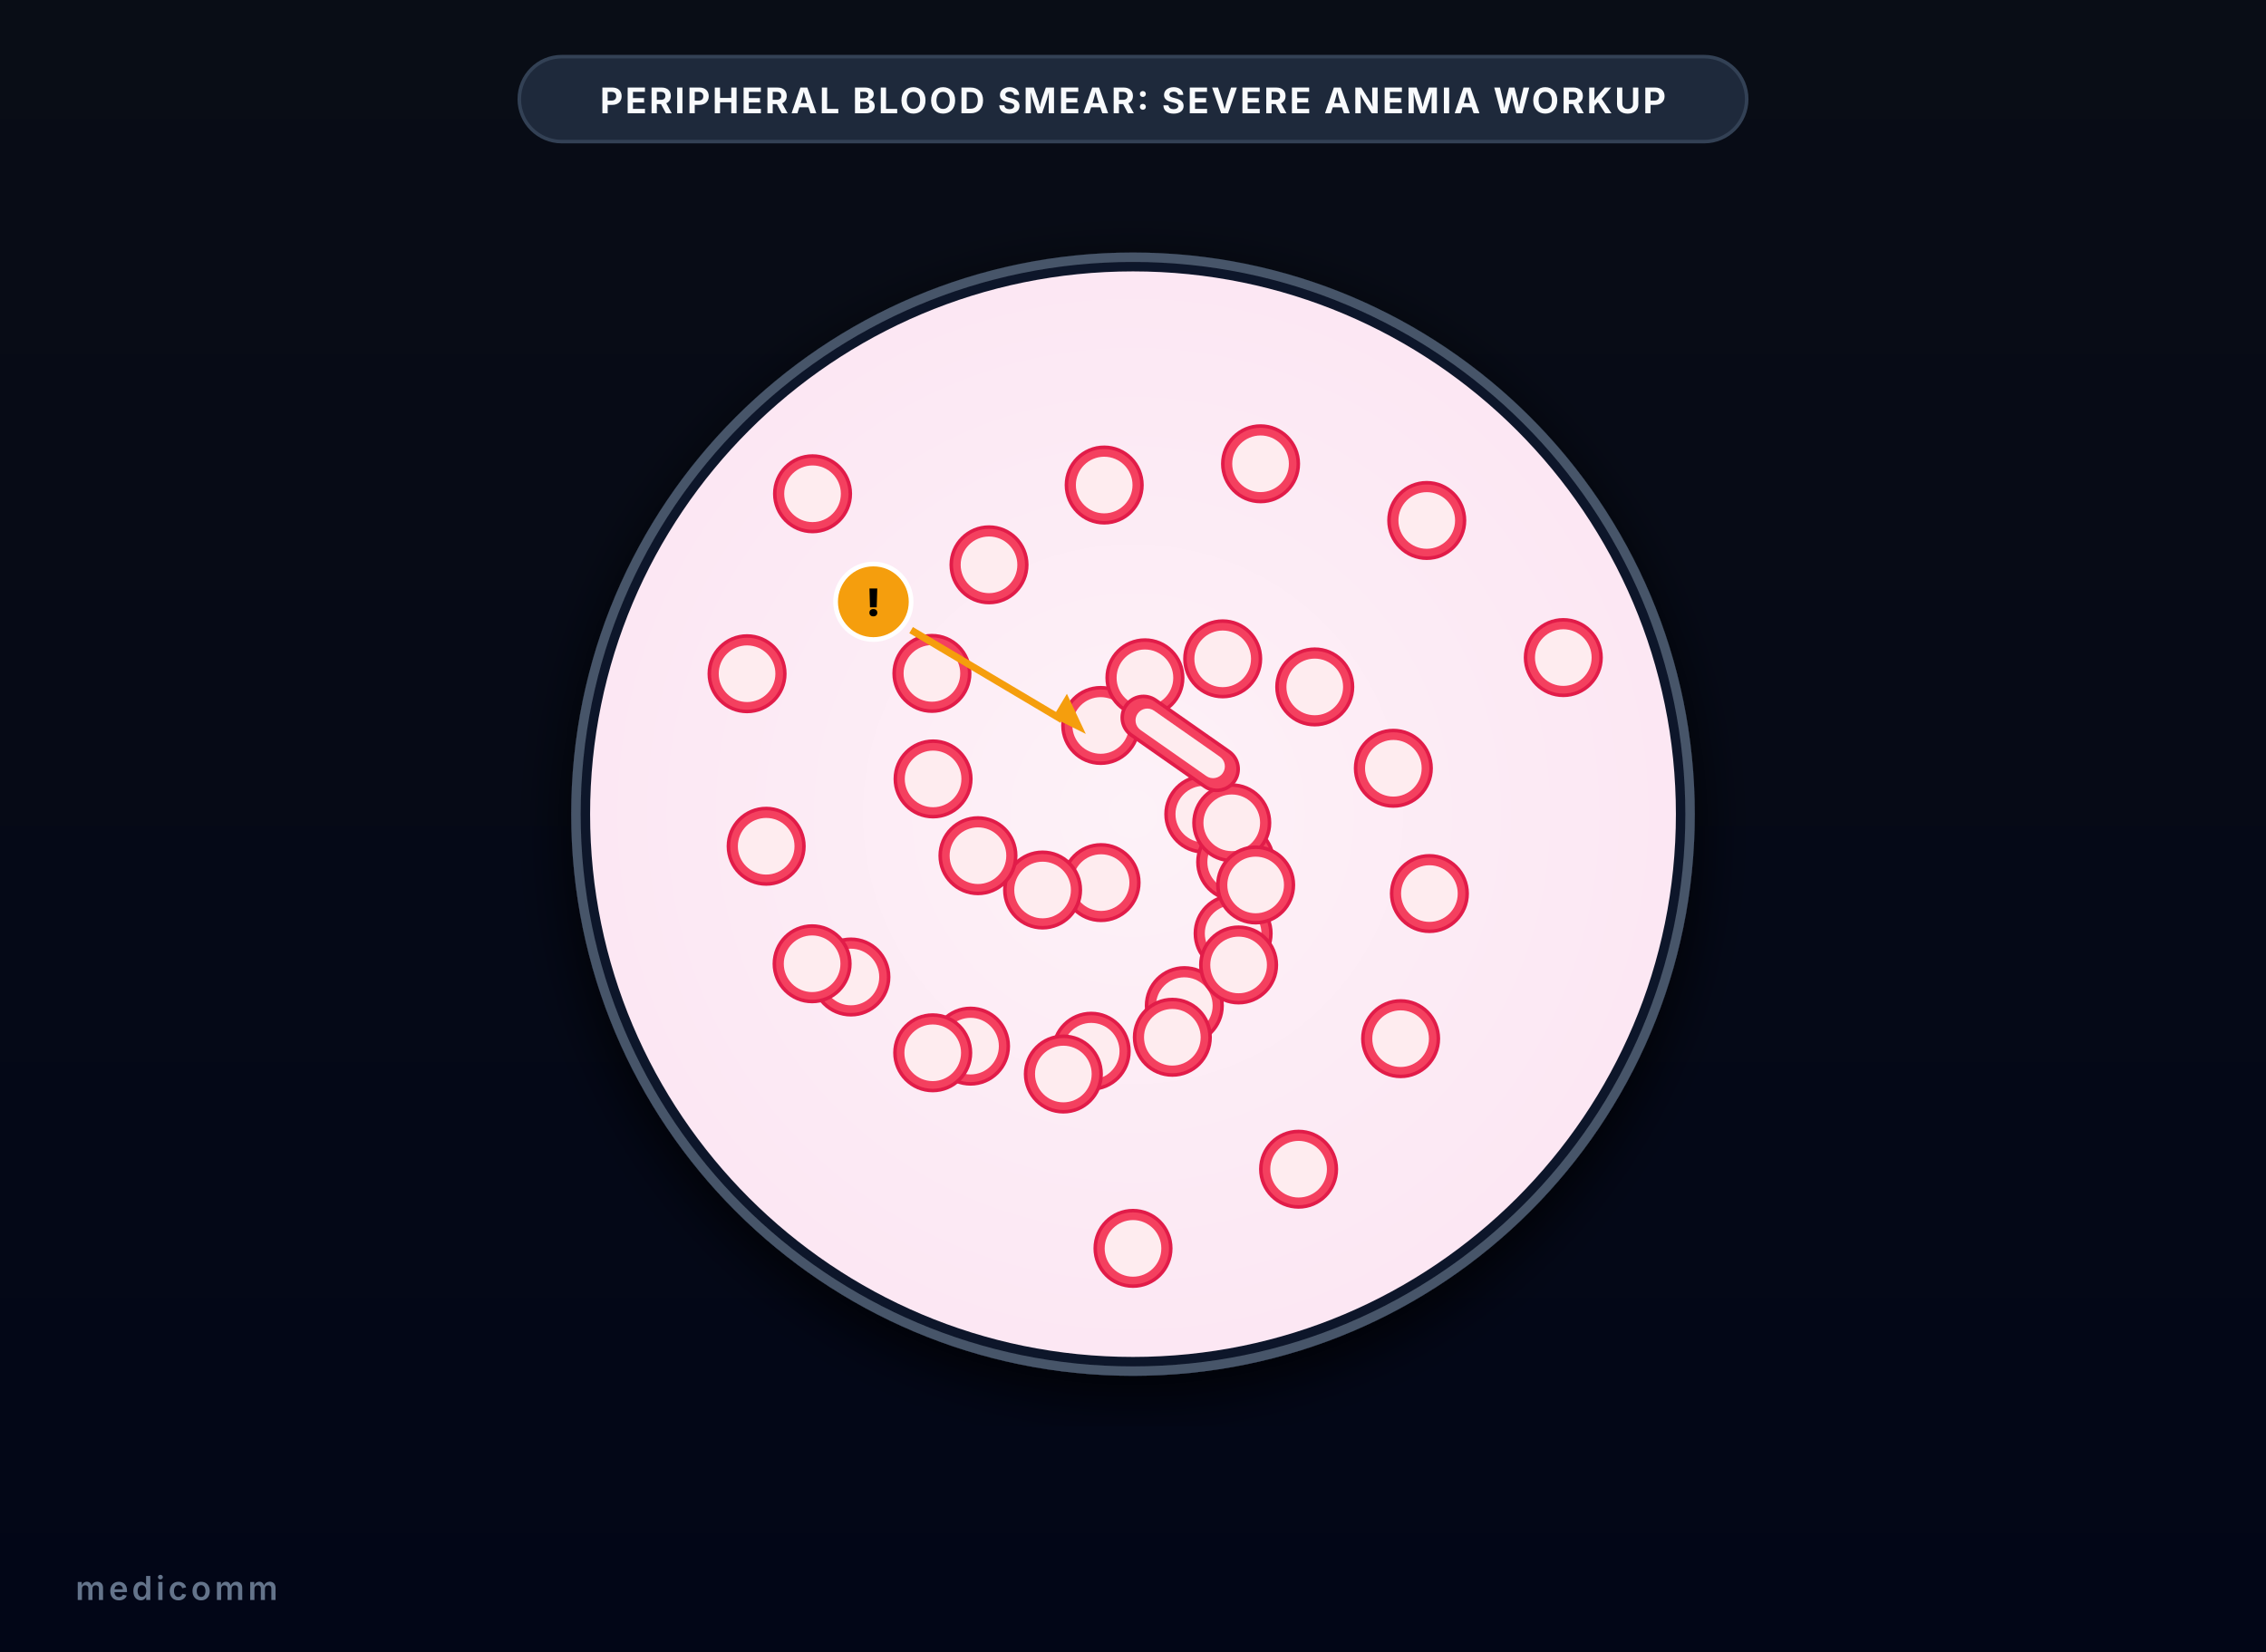
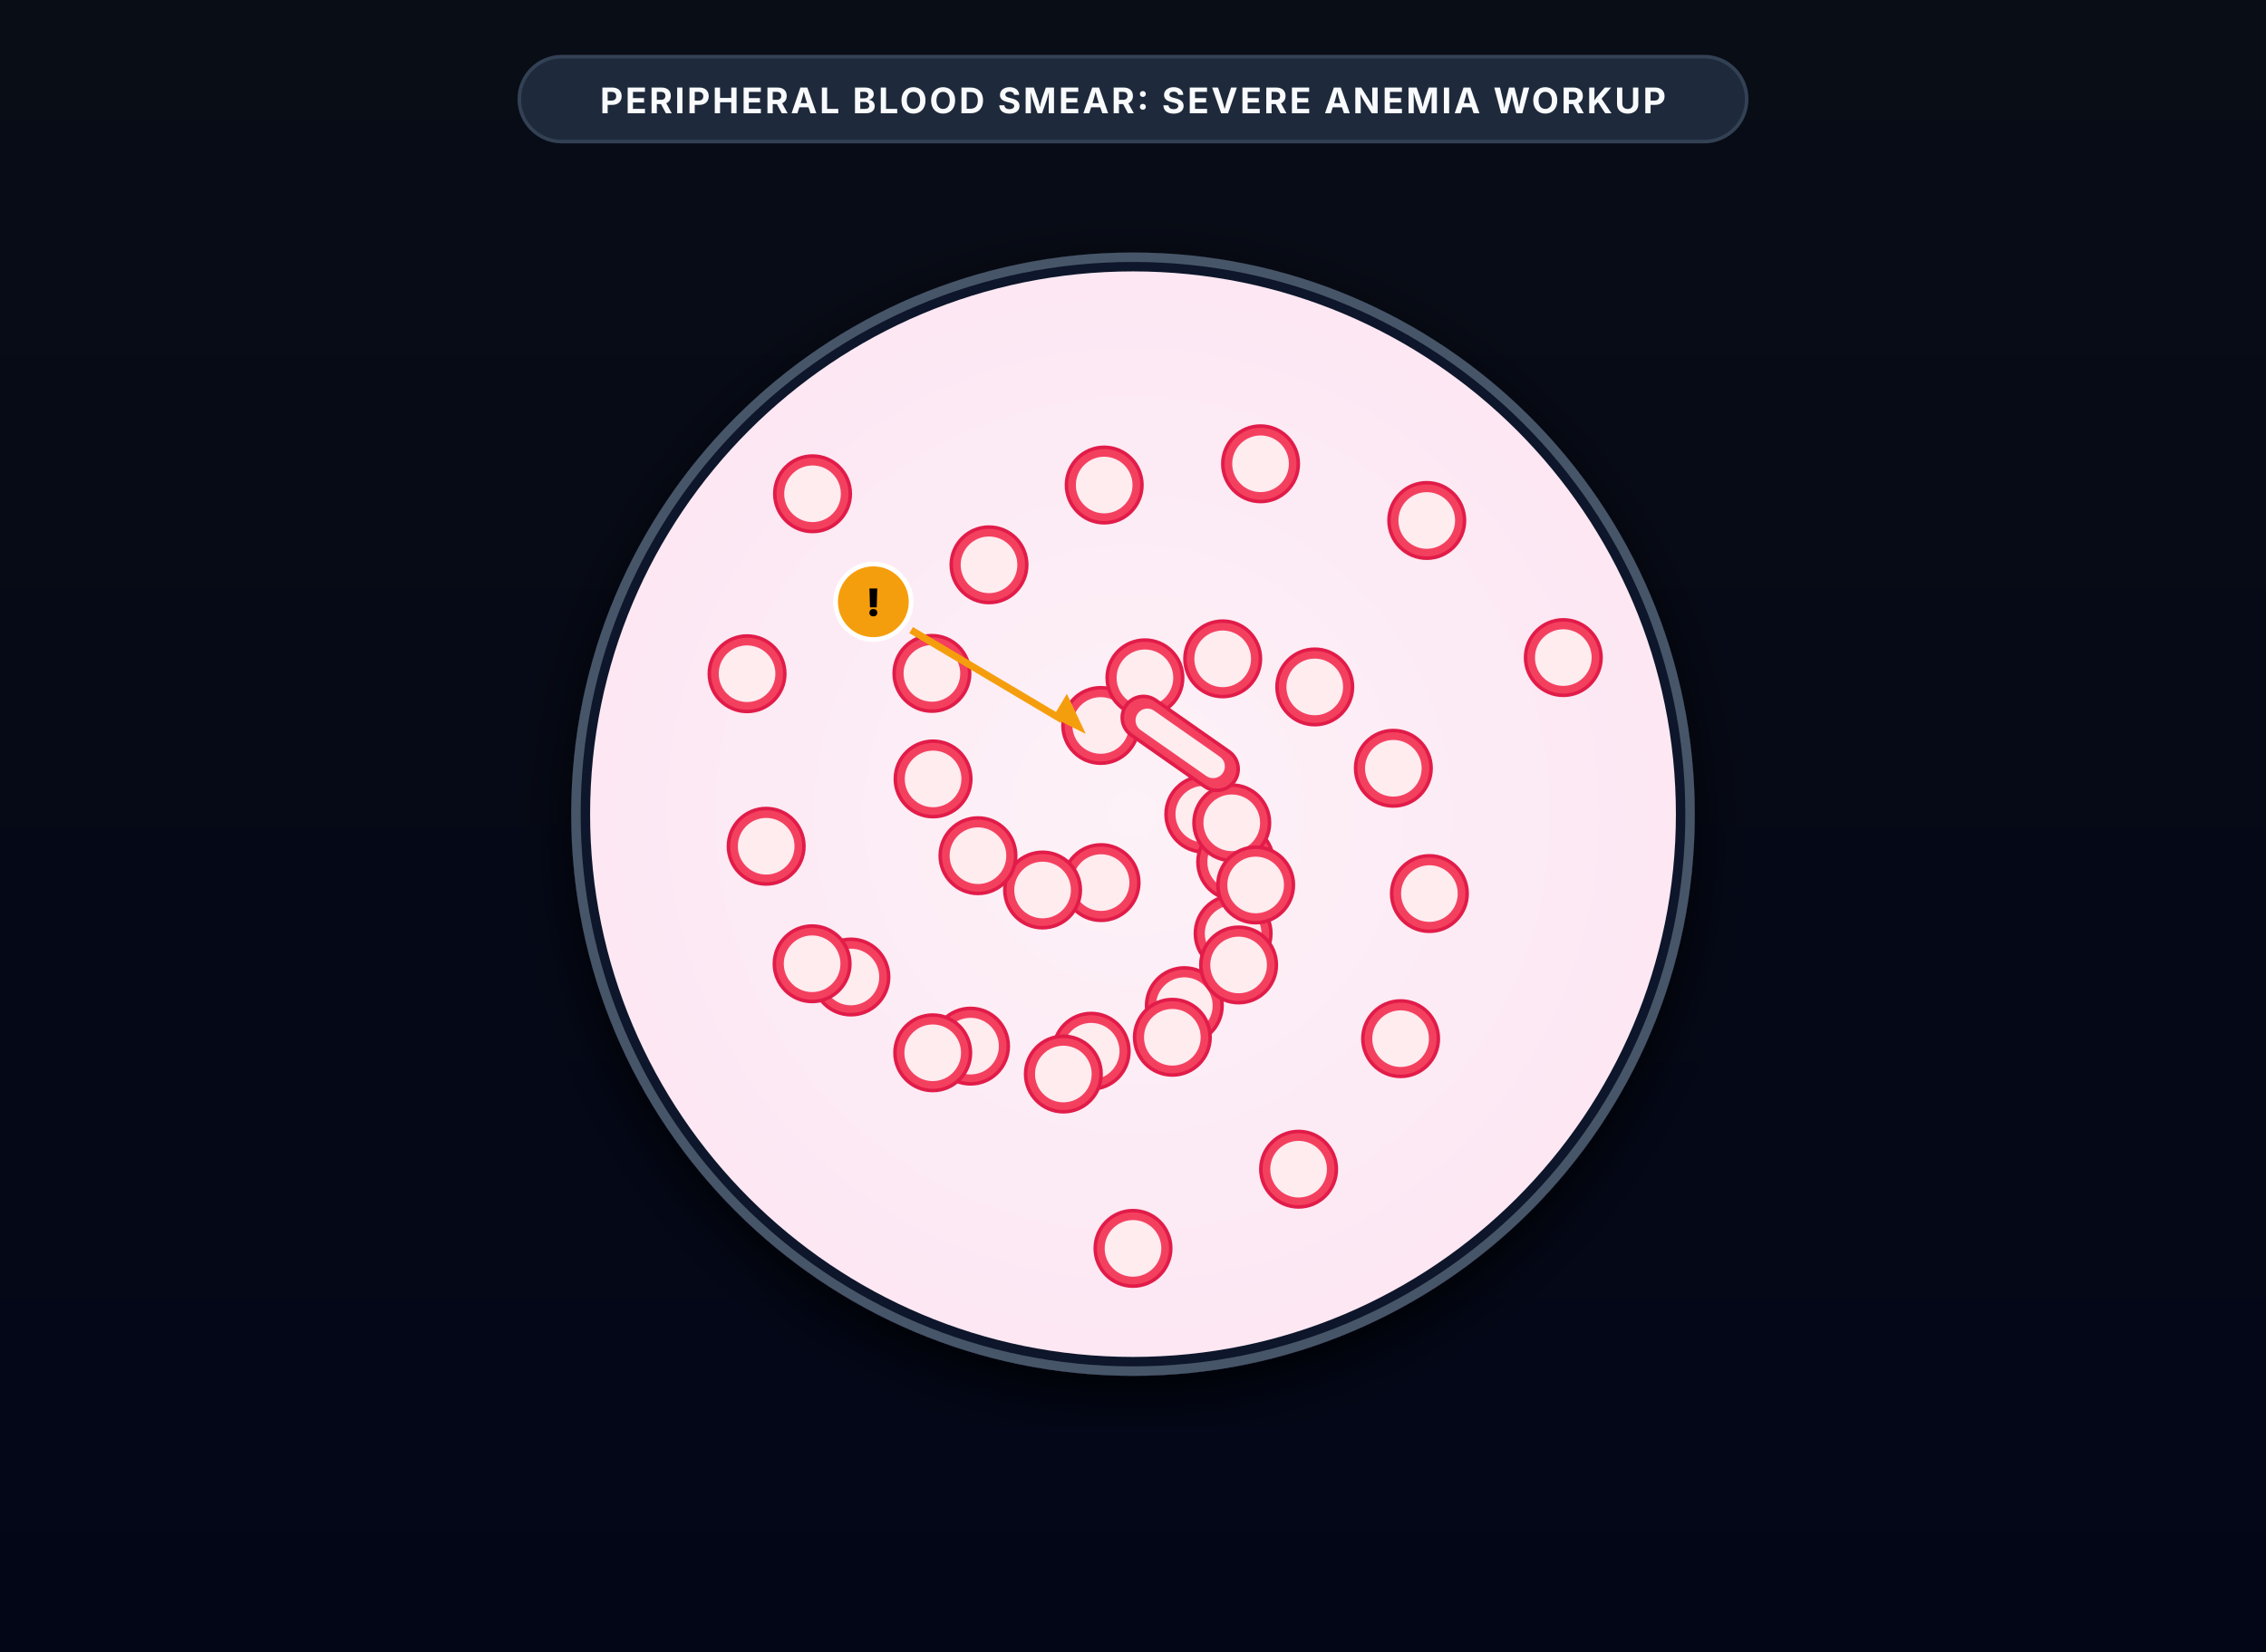
<svg xmlns="http://www.w3.org/2000/svg" viewBox="0 0 960 700" width="100%" height="100%">
  <defs>
    <linearGradient id="bgGrad" x1="0" y1="0" x2="0" y2="1">
      <stop offset="0%" stop-color="#090d16" />
      <stop offset="100%" stop-color="#020617" />
    </linearGradient>
    <radialGradient id="fieldGrad" cx="50%" cy="50%" r="50%">
      <stop offset="0%" stop-color="#fdf2f8" />
      <stop offset="100%" stop-color="#fce7f3" />
    </radialGradient>
    <filter id="shadow" x="-5%" y="-5%" width="110%" height="110%">
      <feDropShadow dx="0" dy="8" stdDeviation="12" flood-color="#000000" flood-opacity="0.8" />
    </filter>
  </defs>
  <rect width="960" height="700" fill="#000000" />
  <rect width="960" height="700" fill="url(#bgGrad)" />
  <g transform="translate(480, 42)">
    <rect x="-260" y="-18" width="520" height="36" rx="18" fill="#1e293b" stroke="#334155" stroke-width="1.5" />
    <text x="0" y="6" text-anchor="middle" font-family="-apple-system, sans-serif" font-size="15" font-weight="700" fill="#f8fafc" letter-spacing="1">PERIPHERAL BLOOD SMEAR: SEVERE ANEMIA WORKUP</text>
  </g>
  <g transform="translate(480, 345)" filter="url(#shadow)">
    <circle cx="0" cy="0" r="236" fill="#0f172a" stroke="#475569" stroke-width="4" />
    <circle cx="0" cy="0" r="230" fill="url(#fieldGrad)" />
    <g clip-path="url(#idaClip)">
      <clipPath id="idaClip">
        <circle cx="0" cy="0" r="230" />
      </clipPath>
      <g transform="translate(30, 0)">
        <circle cx="0" cy="0" r="16" fill="#f43f5e" stroke="#e11d48" stroke-width="1.5" />
        <circle cx="0" cy="0" r="12" fill="#ffffff" opacity="0.9" />
      </g>
      <g transform="translate(43.50277, 20.28568)">
        <circle cx="0" cy="0" r="16" fill="#f43f5e" stroke="#e11d48" stroke-width="1.5" />
        <circle cx="0" cy="0" r="12" fill="#ffffff" opacity="0.9" />
      </g>
      <g transform="translate(42.42398, 50.55893)">
        <circle cx="0" cy="0" r="16" fill="#f43f5e" stroke="#e11d48" stroke-width="1.5" />
        <circle cx="0" cy="0" r="12" fill="#ffffff" opacity="0.9" />
      </g>
      <g transform="translate(21.7408, 81.13777)">
        <circle cx="0" cy="0" r="16" fill="#f43f5e" stroke="#e11d48" stroke-width="1.5" />
        <circle cx="0" cy="0" r="12" fill="#ffffff" opacity="0.9" />
      </g>
      <g transform="translate(-17.71211, 100.4504)">
        <circle cx="0" cy="0" r="16" fill="#f43f5e" stroke="#e11d48" stroke-width="1.5" />
        <circle cx="0" cy="0" r="12" fill="#ffffff" opacity="0.9" />
      </g>
      <g transform="translate(-68.82917, 98.29825)">
        <circle cx="0" cy="0" r="16" fill="#f43f5e" stroke="#e11d48" stroke-width="1.5" />
        <circle cx="0" cy="0" r="12" fill="#ffffff" opacity="0.9" />
      </g>
      <g transform="translate(-119.5115, 69)">
        <circle cx="0" cy="0" r="16" fill="#f43f5e" stroke="#e11d48" stroke-width="1.5" />
        <circle cx="0" cy="0" r="12" fill="#ffffff" opacity="0.9" />
      </g>
      <g transform="translate(-155.4064, 13.5963)">
        <circle cx="0" cy="0" r="16" fill="#f43f5e" stroke="#e11d48" stroke-width="1.5" />
        <circle cx="0" cy="0" r="12" fill="#ffffff" opacity="0.9" />
      </g>
      <g transform="translate(-163.5065, -59.5115)">
        <circle cx="0" cy="0" r="16" fill="#f43f5e" stroke="#e11d48" stroke-width="1.5" />
        <circle cx="0" cy="0" r="12" fill="#ffffff" opacity="0.9" />
      </g>
      <g transform="translate(-135.7645, -135.7645)">
        <circle cx="0" cy="0" r="16" fill="#f43f5e" stroke="#e11d48" stroke-width="1.5" />
        <circle cx="0" cy="0" r="12" fill="#ffffff" opacity="0.9" />
      </g>
      <g transform="translate(-13.68081, -37.5877)">
        <circle cx="0" cy="0" r="16" fill="#f43f5e" stroke="#e11d48" stroke-width="1.5" />
        <circle cx="0" cy="0" r="12" fill="#ffffff" opacity="0.9" />
      </g>
      <g transform="translate(5.055033, -57.77929)">
        <circle cx="0" cy="0" r="16" fill="#f43f5e" stroke="#e11d48" stroke-width="1.5" />
        <circle cx="0" cy="0" r="12" fill="#ffffff" opacity="0.9" />
      </g>
      <g transform="translate(38, -65.81793)">
        <circle cx="0" cy="0" r="16" fill="#f43f5e" stroke="#e11d48" stroke-width="1.5" />
        <circle cx="0" cy="0" r="12" fill="#ffffff" opacity="0.9" />
      </g>
      <g transform="translate(77.00029, -53.91619)">
        <circle cx="0" cy="0" r="16" fill="#f43f5e" stroke="#e11d48" stroke-width="1.5" />
        <circle cx="0" cy="0" r="12" fill="#ffffff" opacity="0.9" />
      </g>
      <g transform="translate(110.2985, -19.4486)">
        <circle cx="0" cy="0" r="16" fill="#f43f5e" stroke="#e11d48" stroke-width="1.5" />
        <circle cx="0" cy="0" r="12" fill="#ffffff" opacity="0.9" />
      </g>
      <g transform="translate(125.5704, 33.64648)">
        <circle cx="0" cy="0" r="16" fill="#f43f5e" stroke="#e11d48" stroke-width="1.5" />
        <circle cx="0" cy="0" r="12" fill="#ffffff" opacity="0.9" />
      </g>
      <g transform="translate(113.3746, 95.13257)">
        <circle cx="0" cy="0" r="16" fill="#f43f5e" stroke="#e11d48" stroke-width="1.5" />
        <circle cx="0" cy="0" r="12" fill="#ffffff" opacity="0.9" />
      </g>
      <g transform="translate(70.15463, 150.4471)">
        <circle cx="0" cy="0" r="16" fill="#f43f5e" stroke="#e11d48" stroke-width="1.5" />
        <circle cx="0" cy="0" r="12" fill="#ffffff" opacity="0.9" />
      </g>
      <g transform="translate(5.633375276077825e-14, 184)">
        <circle cx="0" cy="0" r="16" fill="#f43f5e" stroke="#e11d48" stroke-width="1.5" />
        <circle cx="0" cy="0" r="12" fill="#ffffff" opacity="0.9" />
      </g>
      <g transform="translate(-13.52378, 29.00185)">
        <circle cx="0" cy="0" r="16" fill="#f43f5e" stroke="#e11d48" stroke-width="1.5" />
        <circle cx="0" cy="0" r="12" fill="#ffffff" opacity="0.9" />
      </g>
      <g transform="translate(-38.30222, 32.13938)">
        <circle cx="0" cy="0" r="16" fill="#f43f5e" stroke="#e11d48" stroke-width="1.5" />
        <circle cx="0" cy="0" r="12" fill="#ffffff" opacity="0.9" />
      </g>
      <g transform="translate(-65.68296, 17.5997)">
        <circle cx="0" cy="0" r="16" fill="#f43f5e" stroke="#e11d48" stroke-width="1.5" />
        <circle cx="0" cy="0" r="12" fill="#ffffff" opacity="0.9" />
      </g>
      <g transform="translate(-84.69347, -14.93374)">
        <circle cx="0" cy="0" r="16" fill="#f43f5e" stroke="#e11d48" stroke-width="1.5" />
        <circle cx="0" cy="0" r="12" fill="#ffffff" opacity="0.9" />
      </g>
      <g transform="translate(-85.19181, -59.65195)">
        <circle cx="0" cy="0" r="16" fill="#f43f5e" stroke="#e11d48" stroke-width="1.5" />
        <circle cx="0" cy="0" r="12" fill="#ffffff" opacity="0.9" />
      </g>
      <g transform="translate(-61, -105.6551)">
        <circle cx="0" cy="0" r="16" fill="#f43f5e" stroke="#e11d48" stroke-width="1.5" />
        <circle cx="0" cy="0" r="12" fill="#ffffff" opacity="0.9" />
      </g>
      <g transform="translate(-12.2018, -139.4673)">
        <circle cx="0" cy="0" r="16" fill="#f43f5e" stroke="#e11d48" stroke-width="1.5" />
        <circle cx="0" cy="0" r="12" fill="#ffffff" opacity="0.9" />
      </g>
      <g transform="translate(54.03918, -148.4714)">
        <circle cx="0" cy="0" r="16" fill="#f43f5e" stroke="#e11d48" stroke-width="1.5" />
        <circle cx="0" cy="0" r="12" fill="#ffffff" opacity="0.9" />
      </g>
      <g transform="translate(124.4508, -124.4508)">
        <circle cx="0" cy="0" r="16" fill="#f43f5e" stroke="#e11d48" stroke-width="1.5" />
        <circle cx="0" cy="0" r="12" fill="#ffffff" opacity="0.9" />
      </g>
      <g transform="translate(182.3004, -66.35191)">
        <circle cx="0" cy="0" r="16" fill="#f43f5e" stroke="#e11d48" stroke-width="1.5" />
        <circle cx="0" cy="0" r="12" fill="#ffffff" opacity="0.9" />
      </g>
      <g transform="translate(41.84018, 3.660541)">
        <circle cx="0" cy="0" r="16" fill="#f43f5e" stroke="#e11d48" stroke-width="1.5" />
        <circle cx="0" cy="0" r="12" fill="#ffffff" opacity="0.9" />
      </g>
      <g transform="translate(51.96152, 30)">
        <circle cx="0" cy="0" r="16" fill="#f43f5e" stroke="#e11d48" stroke-width="1.5" />
        <circle cx="0" cy="0" r="12" fill="#ffffff" opacity="0.9" />
      </g>
      <g transform="translate(44.73896, 63.89386)">
        <circle cx="0" cy="0" r="16" fill="#f43f5e" stroke="#e11d48" stroke-width="1.5" />
        <circle cx="0" cy="0" r="12" fill="#ffffff" opacity="0.9" />
      </g>
      <g transform="translate(16.67023, 94.54154)">
        <circle cx="0" cy="0" r="16" fill="#f43f5e" stroke="#e11d48" stroke-width="1.5" />
        <circle cx="0" cy="0" r="12" fill="#ffffff" opacity="0.9" />
      </g>
      <g transform="translate(-29.50537, 110.1155)">
        <circle cx="0" cy="0" r="16" fill="#f43f5e" stroke="#e11d48" stroke-width="1.5" />
        <circle cx="0" cy="0" r="12" fill="#ffffff" opacity="0.9" />
      </g>
      <g transform="translate(-84.84796, 101.1179)">
        <circle cx="0" cy="0" r="16" fill="#f43f5e" stroke="#e11d48" stroke-width="1.5" />
        <circle cx="0" cy="0" r="12" fill="#ffffff" opacity="0.9" />
      </g>
      <g transform="translate(-135.9462, 63.39274)">
        <circle cx="0" cy="0" r="16" fill="#f43f5e" stroke="#e11d48" stroke-width="1.5" />
        <circle cx="0" cy="0" r="12" fill="#ffffff" opacity="0.9" />
      </g>
      <g transform="translate(20, -30) rotate(35)">
        <rect x="-28" y="-9" width="56" height="18" rx="9" fill="#f43f5e" stroke="#e11d48" stroke-width="1.5" />
        <rect x="-22" y="-5" width="44" height="10" rx="5" fill="#ffffff" opacity="0.9" />
      </g>
    </g>
    <g transform="translate(-110, -90)">
      <circle cx="0" cy="0" r="16" fill="#f59e0b" stroke="#ffffff" stroke-width="2" />
      <text x="0" y="6" text-anchor="middle" font-family="-apple-system, sans-serif" font-size="16" font-weight="900" fill="#000000">!</text>
      <line x1="16" y1="12" x2="80" y2="50" stroke="#f59e0b" stroke-width="3" />
      <polygon points="90,56 76,49 82,39" fill="#f59e0b" />
    </g>
  </g>
-   <text x="32" y="678" font-family="-apple-system, sans-serif" font-size="14" font-weight="600" fill="#64748b" letter-spacing="1.5">medicomm</text>
</svg>
